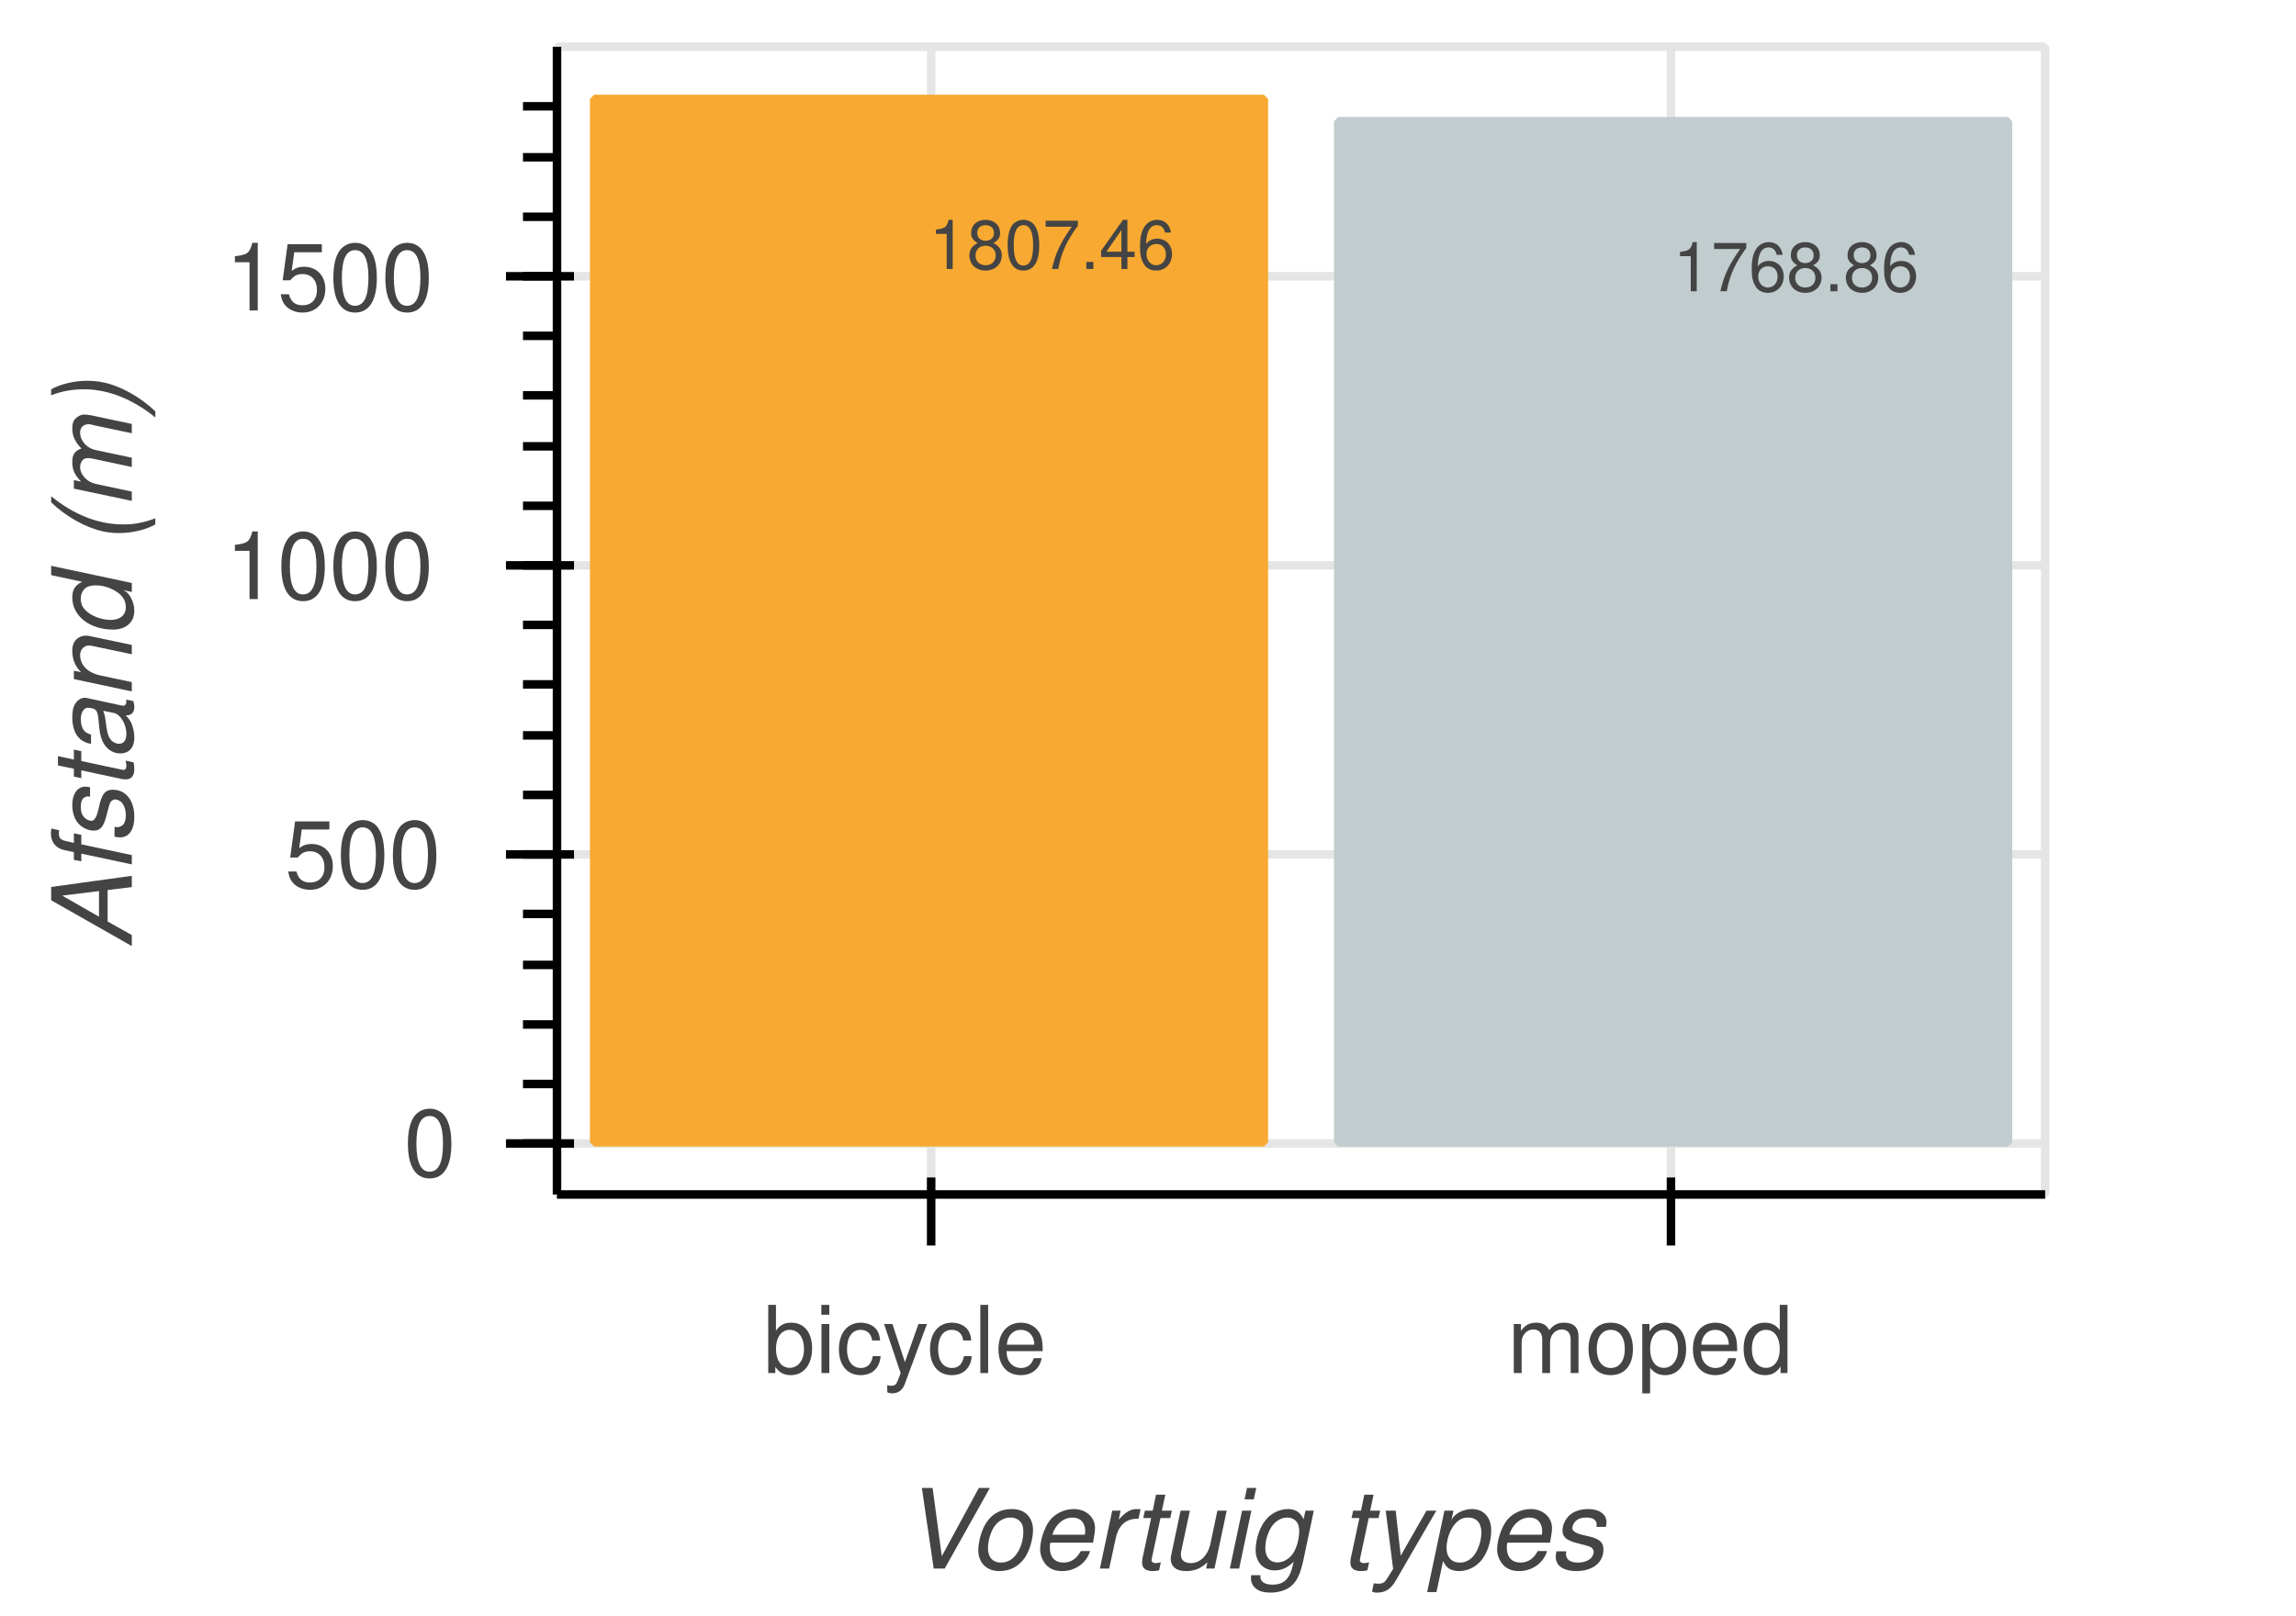
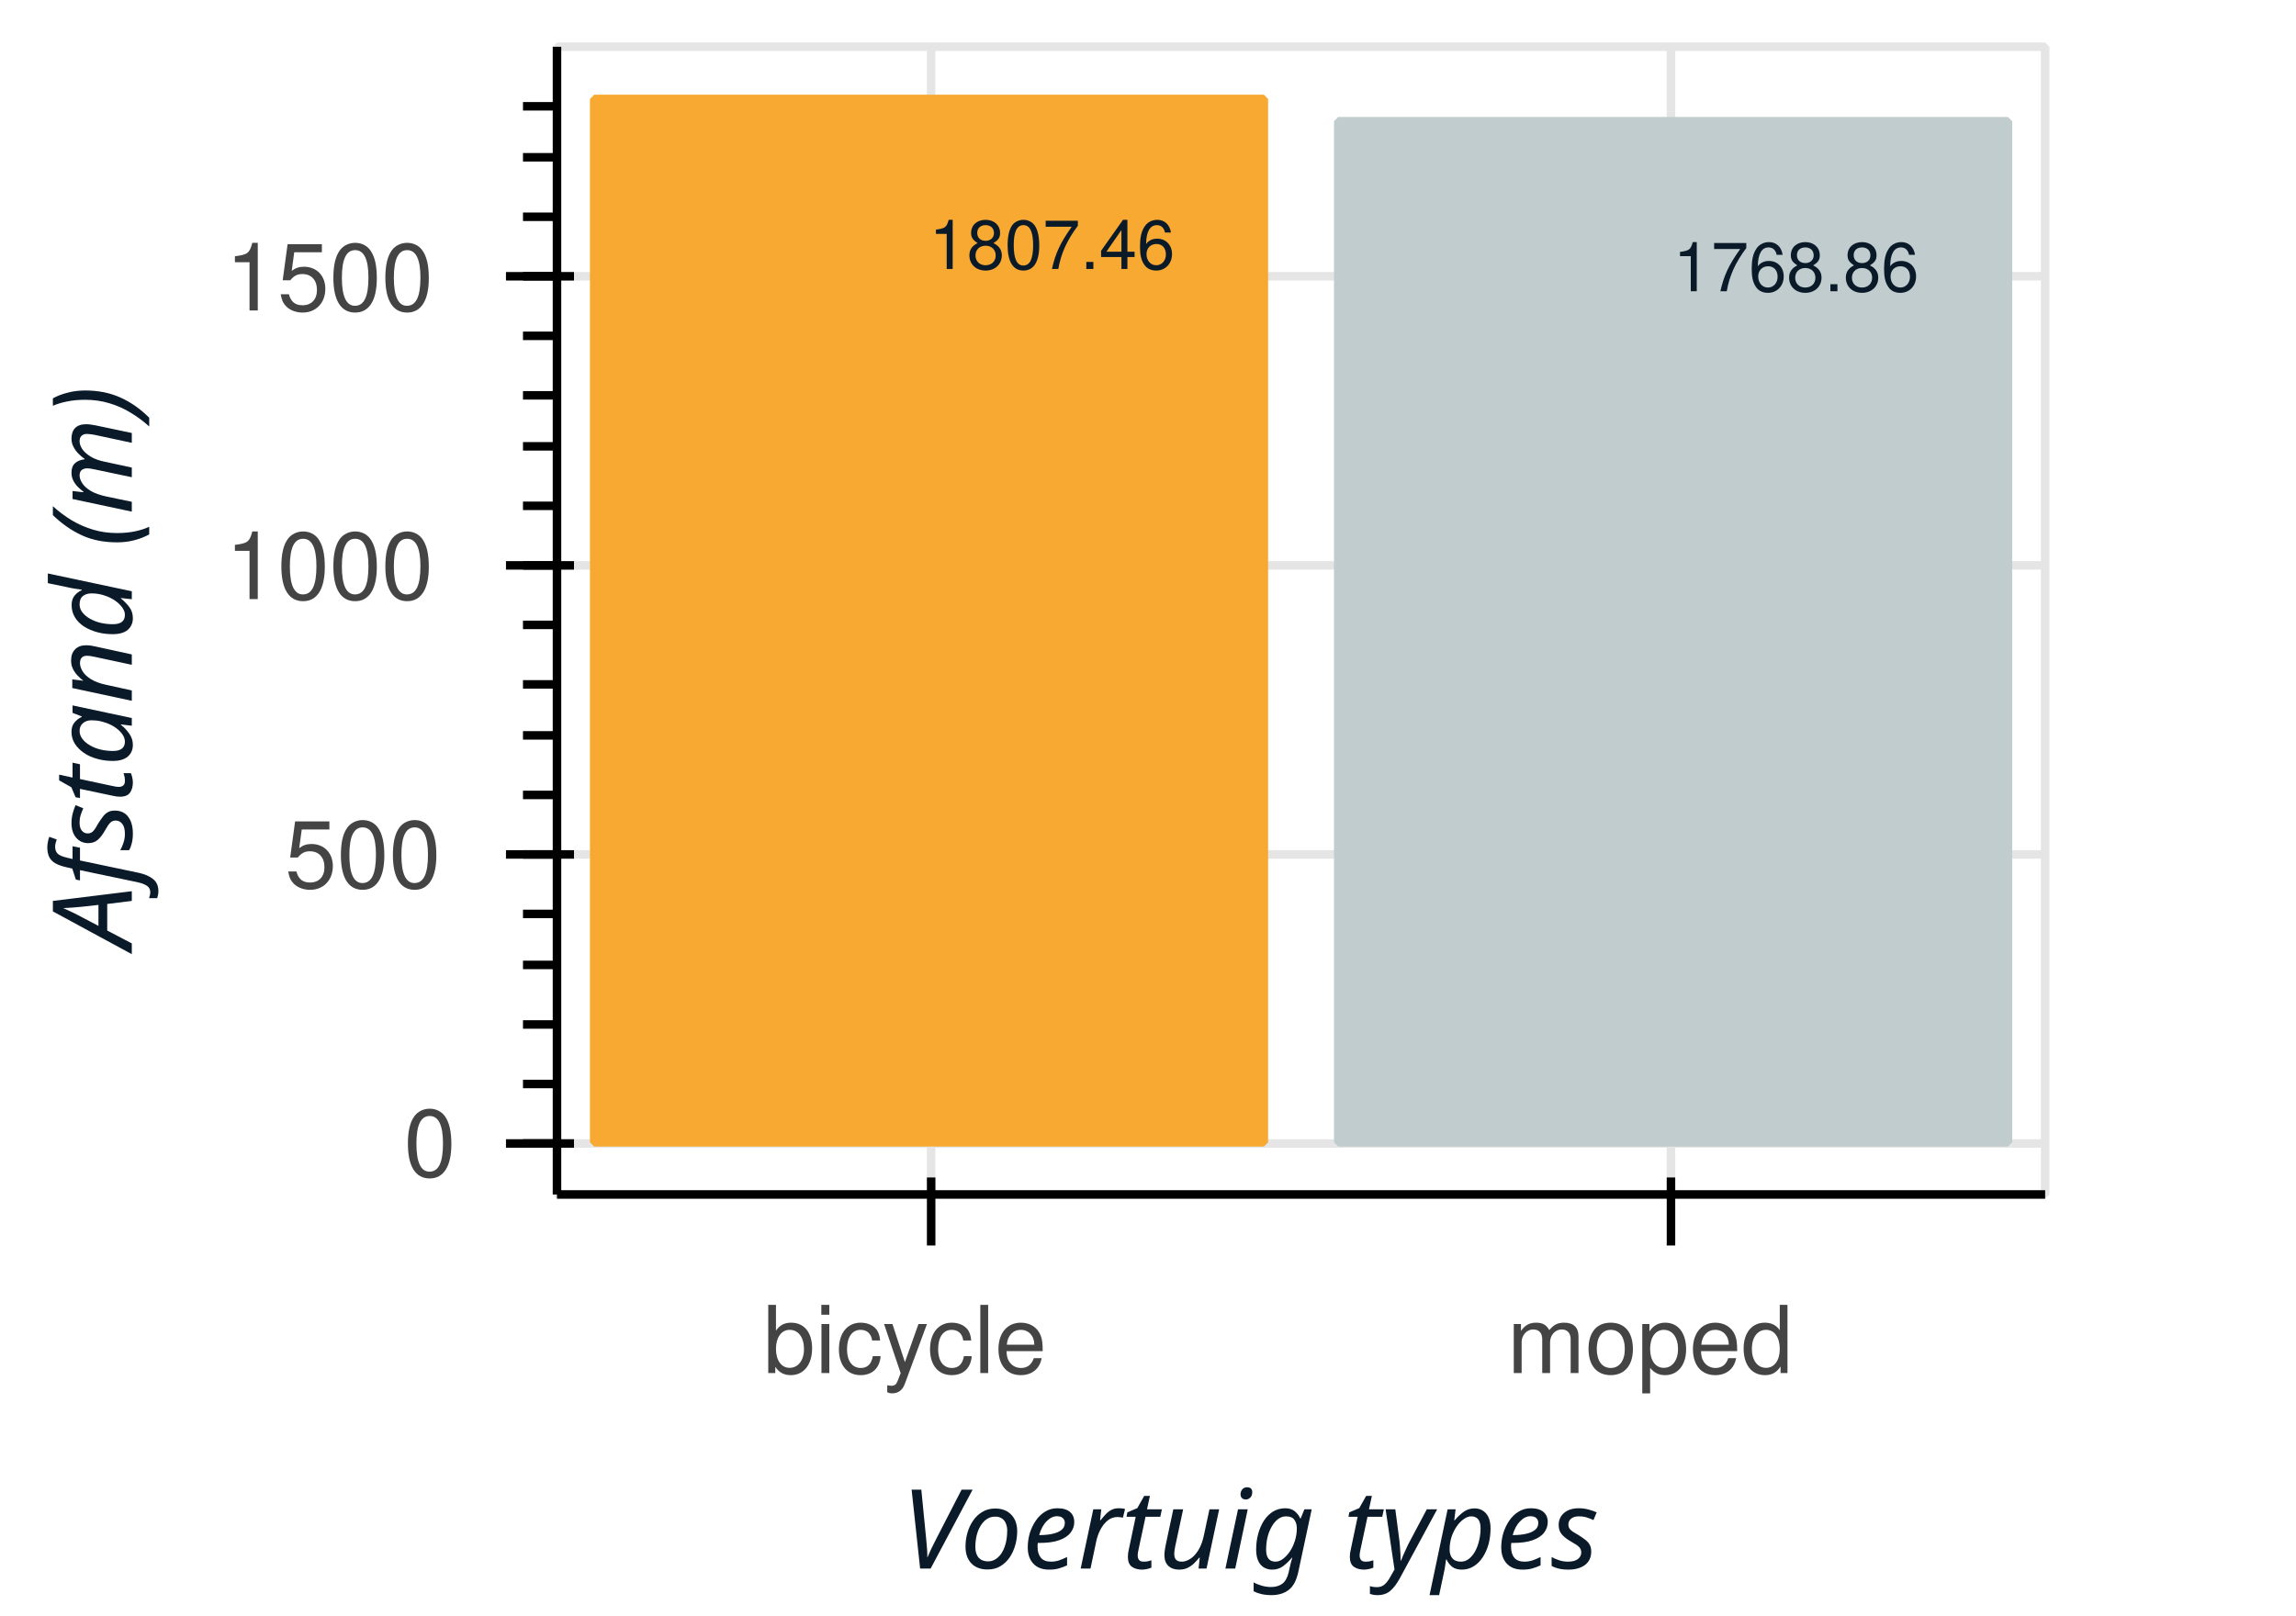
<svg xmlns="http://www.w3.org/2000/svg" version="1.1" width="270" height="190">
  <defs>
-     <clipPath id="qnlTWzJBbwdu">
-       <path fill="none" stroke="none" d="M 0.5 0.5 L 270.5 0.5 L 270.5 190.5 L 0.5 190.5 L 0.5 0.5 Z M 65.5 5.5 L 240.5 5.5 L 240.5 140.5 L 65.5 140.5 L 65.5 5.5 Z" clip-rule="evenodd" />
-     </clipPath>
-     <clipPath id="txkoWOopJAlq">
+     <clipPath id="NpbJHTzOOdiC">
      <path fill="none" stroke="none" d="M 65.5 5.5 L 240.5 5.5 L 240.5 140.5 L 65.5 140.5 L 65.5 5.5 Z" />
    </clipPath>
-     <clipPath id="zgOZVQVhagCq">
+     <clipPath id="ntQlSoNpgyEE">
      <path fill="none" stroke="none" d="M 65.5 5.5 L 240.5 5.5 L 240.5 140.5 L 65.5 140.5 L 65.5 5.5 Z" />
    </clipPath>
-     <clipPath id="JIbkOxAaXEna">
+     <clipPath id="gOsoXuSZWNfG">
      <path fill="none" stroke="none" d="M 65.5 5.5 L 240.5 5.5 L 240.5 140.5 L 65.5 140.5 L 65.5 5.5 Z" />
    </clipPath>
-     <clipPath id="yfCAVBaNbxUl">
+     <clipPath id="erfDbqNBVWCA">
      <path fill="none" stroke="none" d="M 65.5 5.5 L 240.5 5.5 L 240.5 140.5 L 65.5 140.5 L 65.5 5.5 Z" />
    </clipPath>
-     <clipPath id="SDWJTKfqTAyT">
+     <clipPath id="uuQxTlxmzlbc">
      <path fill="none" stroke="none" d="M 65.5 5.5 L 240.5 5.5 L 240.5 140.5 L 65.5 140.5 L 65.5 5.5 Z" />
    </clipPath>
  </defs>
-   <path fill="rgb(255,255,255)" stroke="none" paint-order="stroke" d="M 0.5 0.5 L 270.5 0.5 L 270.5 190.5 L 0.5 190.5 L 0.5 0.5 Z" fill-opacity="1" clip-path="url(#qnlTWzJBbwdu)" />
-   <path fill="rgb(255,255,255)" stroke="none" paint-order="stroke" d="M 65.5 5.5 L 240.5 5.5 L 240.5 140.5 L 65.5 140.5 L 65.5 5.5 Z" fill-opacity="1" />
  <path fill="none" stroke="rgb(229,229,229)" paint-order="fill" d="M 65.5 5.5 L 240.5 5.5 L 240.5 140.5 L 65.5 140.5 L 65.5 5.5 Z" stroke-opacity="1" stroke-linejoin="bevel" stroke-miterlimit="10" />
-   <path fill="none" stroke="rgb(229,229,229)" paint-order="fill" d="M 109.5 140.5 L 109.5 5.5 M 196.5 140.5 L 196.5 5.5" stroke-opacity="1" stroke-linejoin="bevel" stroke-miterlimit="10" clip-path="url(#txkoWOopJAlq)" />
-   <path fill="none" stroke="rgb(229,229,229)" paint-order="fill" d="M 65.5 134.5 L 240.5 134.5 M 65.5 100.5 L 240.5 100.5 M 65.5 66.5 L 240.5 66.5 M 65.5 32.5 L 240.5 32.5" stroke-opacity="1" stroke-linejoin="bevel" stroke-miterlimit="10" clip-path="url(#zgOZVQVhagCq)" />
-   <path fill="rgb(248,169,49)" stroke="rgb(248,169,49)" paint-order="fill" d="M 69.875 11.636 L 148.625 11.636 L 148.625 134.364 L 69.875 134.364 L 69.875 11.636 Z" fill-opacity="1" clip-path="url(#JIbkOxAaXEna)" stroke-opacity="1" stroke-linejoin="bevel" stroke-miterlimit="10" />
-   <path fill="rgb(192,204,205)" stroke="rgb(192,204,205)" paint-order="fill" d="M 157.375 14.257 L 236.125 14.257 L 236.125 134.364 L 157.375 134.364 L 157.375 14.257 Z" fill-opacity="1" clip-path="url(#JIbkOxAaXEna)" stroke-opacity="1" stroke-linejoin="bevel" stroke-miterlimit="10" />
-   <g clip-path="url(#yfCAVBaNbxUl)">
-     <text fill="rgb(68,68,68)" stroke="none" font-family="helvetica" font-size="8px" font-style="normal" font-weight="normal" text-decoration="normal" x="108.75" y="31.136" text-anchor="start" dominant-baseline="alphabetic" transform="matrix(1, 0, 0, 1, 0.5, 0.5)" fill-opacity="1">1807.46</text>
+   <path fill="none" stroke="rgb(229,229,229)" paint-order="fill" d="M 109.5 140.5 L 109.5 5.5 M 196.5 140.5 L 196.5 5.5" stroke-opacity="1" stroke-linejoin="bevel" stroke-miterlimit="10" clip-path="url(#NpbJHTzOOdiC)" />
+   <path fill="none" stroke="rgb(229,229,229)" paint-order="fill" d="M 65.5 134.5 L 240.5 134.5 M 65.5 100.5 L 240.5 100.5 M 65.5 66.5 L 240.5 66.5 M 65.5 32.5 L 240.5 32.5" stroke-opacity="1" stroke-linejoin="bevel" stroke-miterlimit="10" clip-path="url(#ntQlSoNpgyEE)" />
+   <path fill="rgb(248,169,49)" stroke="rgb(248,169,49)" paint-order="fill" d="M 69.875 11.636 L 148.625 11.636 L 148.625 134.364 L 69.875 134.364 L 69.875 11.636 Z" fill-opacity="1" clip-path="url(#gOsoXuSZWNfG)" stroke-opacity="1" stroke-linejoin="bevel" stroke-miterlimit="10" />
+   <path fill="rgb(192,204,205)" stroke="rgb(192,204,205)" paint-order="fill" d="M 157.375 14.257 L 236.125 14.257 L 236.125 134.364 L 157.375 134.364 L 157.375 14.257 Z" fill-opacity="1" clip-path="url(#gOsoXuSZWNfG)" stroke-opacity="1" stroke-linejoin="bevel" stroke-miterlimit="10" />
+   <g clip-path="url(#erfDbqNBVWCA)">
+     <text fill="rgb(10,26,41)" stroke="none" font-family="helvetica" font-size="8px" font-style="normal" font-weight="normal" text-decoration="normal" x="108.75" y="31.136" text-anchor="start" dominant-baseline="alphabetic" transform="matrix(1, 0, 0, 1, 0.5, 0.5)" fill-opacity="1">1807.46</text>
  </g>
-   <g clip-path="url(#yfCAVBaNbxUl)">
+   <g clip-path="url(#erfDbqNBVWCA)">
    <text fill="none" stroke="rgb(0,0,0)" font-family="helvetica" font-size="8px" font-style="normal" font-weight="normal" text-decoration="normal" x="108.75" y="31.136" text-anchor="start" dominant-baseline="alphabetic" transform="matrix(1, 0, 0, 1, 0.5, 0.5)" stroke-opacity="0" stroke-miterlimit="10" stroke-dasharray="">1807.46</text>
  </g>
-   <g clip-path="url(#yfCAVBaNbxUl)">
-     <text fill="rgb(68,68,68)" stroke="none" font-family="helvetica" font-size="8px" font-style="normal" font-weight="normal" text-decoration="normal" x="196.25" y="33.757" text-anchor="start" dominant-baseline="alphabetic" transform="matrix(1, 0, 0, 1, 0.5, 0.5)" fill-opacity="1">1768.86</text>
+   <g clip-path="url(#erfDbqNBVWCA)">
+     <text fill="rgb(10,26,41)" stroke="none" font-family="helvetica" font-size="8px" font-style="normal" font-weight="normal" text-decoration="normal" x="196.25" y="33.757" text-anchor="start" dominant-baseline="alphabetic" transform="matrix(1, 0, 0, 1, 0.5, 0.5)" fill-opacity="1">1768.86</text>
  </g>
-   <g clip-path="url(#yfCAVBaNbxUl)">
+   <g clip-path="url(#erfDbqNBVWCA)">
    <text fill="none" stroke="rgb(0,0,0)" font-family="helvetica" font-size="8px" font-style="normal" font-weight="normal" text-decoration="normal" x="196.25" y="33.757" text-anchor="start" dominant-baseline="alphabetic" transform="matrix(1, 0, 0, 1, 0.5, 0.5)" stroke-opacity="0" stroke-miterlimit="10" stroke-dasharray="">1768.86</text>
  </g>
  <path fill="none" stroke="rgb(0,0,0)" paint-order="fill" d="M 65.5 140.5 L 240.5 140.5" stroke-opacity="1" stroke-linejoin="bevel" stroke-miterlimit="10" />
  <path fill="none" stroke="rgb(0,0,0)" paint-order="fill" d="M 109.5 146.5 L 109.5 138.5 M 196.5 146.5 L 196.5 138.5" stroke-opacity="1" stroke-linejoin="bevel" stroke-miterlimit="10" />
  <path fill="none" stroke="rgb(0,0,0)" paint-order="fill" d="" stroke-opacity="1" stroke-linejoin="bevel" stroke-miterlimit="10" />
  <text fill="rgb(68,68,68)" stroke="none" font-family="helvetica" font-size="11px" font-style="normal" font-weight="normal" text-decoration="normal" x="89.25" y="161" text-anchor="start" dominant-baseline="alphabetic" transform="matrix(1, 0, 0, 1, 0.5, 0.5)" fill-opacity="1">bicycle</text>
  <text fill="none" stroke="rgb(0,0,0)" font-family="helvetica" font-size="11px" font-style="normal" font-weight="normal" text-decoration="normal" x="89.25" y="161" text-anchor="start" dominant-baseline="alphabetic" transform="matrix(1, 0, 0, 1, 0.5, 0.5)" stroke-opacity="0" stroke-linejoin="bevel" stroke-miterlimit="10">bicycle</text>
  <text fill="rgb(68,68,68)" stroke="none" font-family="helvetica" font-size="11px" font-style="normal" font-weight="normal" text-decoration="normal" x="176.75" y="161" text-anchor="start" dominant-baseline="alphabetic" transform="matrix(1, 0, 0, 1, 0.5, 0.5)" fill-opacity="1">moped</text>
  <text fill="none" stroke="rgb(0,0,0)" font-family="helvetica" font-size="11px" font-style="normal" font-weight="normal" text-decoration="normal" x="176.75" y="161" text-anchor="start" dominant-baseline="alphabetic" transform="matrix(1, 0, 0, 1, 0.5, 0.5)" stroke-opacity="0" stroke-linejoin="bevel" stroke-miterlimit="10">moped</text>
-   <text fill="rgb(68,68,68)" stroke="none" font-family="helvetica" font-size="13px" font-style="italic" font-weight="normal" text-decoration="normal" x="105.5" y="184" text-anchor="start" dominant-baseline="alphabetic" transform="matrix(1, 0, 0, 1, 0.5, 0.5)" fill-opacity="1">Voertuig types</text>
-   <text fill="none" stroke="rgb(0,0,0)" font-family="helvetica" font-size="13px" font-style="italic" font-weight="normal" text-decoration="normal" x="105.5" y="184" text-anchor="start" dominant-baseline="alphabetic" transform="matrix(1, 0, 0, 1, 0.5, 0.5)" stroke-opacity="0" stroke-linejoin="bevel" stroke-miterlimit="10">Voertuig types</text>
+   <text fill="rgb(10,26,41)" stroke="none" font-family="Poppins" font-size="13px" font-style="italic" font-weight="normal" text-decoration="normal" x="105.5" y="184" text-anchor="start" dominant-baseline="alphabetic" transform="matrix(1, 0, 0, 1, 0.5, 0.5)" fill-opacity="1">Voertuig types</text>
+   <text fill="none" stroke="rgb(0,0,0)" font-family="Poppins" font-size="13px" font-style="italic" font-weight="normal" text-decoration="normal" x="105.5" y="184" text-anchor="start" dominant-baseline="alphabetic" transform="matrix(1, 0, 0, 1, 0.5, 0.5)" stroke-opacity="0" stroke-linejoin="bevel" stroke-miterlimit="10">Voertuig types</text>
  <path fill="none" stroke="rgb(0,0,0)" paint-order="fill" d="M 65.5 140.5 L 65.5 5.5" stroke-opacity="1" stroke-linejoin="bevel" stroke-miterlimit="10" />
  <path fill="none" stroke="rgb(0,0,0)" paint-order="fill" d="M 59.5 134.5 L 67.5 134.5 M 59.5 100.5 L 67.5 100.5 M 59.5 66.5 L 67.5 66.5 M 59.5 32.5 L 67.5 32.5" stroke-opacity="1" stroke-linejoin="bevel" stroke-miterlimit="10" />
  <path fill="none" stroke="rgb(0,0,0)" paint-order="fill" d="M 61.5 134.5 L 65.5 134.5 M 61.5 127.5 L 65.5 127.5 M 61.5 120.5 L 65.5 120.5 M 61.5 113.5 L 65.5 113.5 M 61.5 107.5 L 65.5 107.5 M 61.5 100.5 L 65.5 100.5 M 61.5 93.5 L 65.5 93.5 M 61.5 86.5 L 65.5 86.5 M 61.5 80.5 L 65.5 80.5 M 61.5 73.5 L 65.5 73.5 M 61.5 66.5 L 65.5 66.5 M 61.5 59.5 L 65.5 59.5 M 61.5 52.5 L 65.5 52.5 M 61.5 46.5 L 65.5 46.5 M 61.5 39.5 L 65.5 39.5 M 61.5 32.5 L 65.5 32.5 M 61.5 25.5 L 65.5 25.5 M 61.5 18.5 L 65.5 18.5 M 61.5 12.5 L 65.5 12.5" stroke-opacity="1" stroke-linejoin="bevel" stroke-miterlimit="10" />
  <text fill="rgb(68,68,68)" stroke="none" font-family="helvetica" font-size="11px" font-style="normal" font-weight="normal" text-decoration="normal" x="47" y="137.864" text-anchor="start" dominant-baseline="alphabetic" transform="matrix(1, 0, 0, 1, 0.5, 0.5)" fill-opacity="1">0</text>
  <text fill="none" stroke="rgb(0,0,0)" font-family="helvetica" font-size="11px" font-style="normal" font-weight="normal" text-decoration="normal" x="47" y="137.864" text-anchor="start" dominant-baseline="alphabetic" transform="matrix(1, 0, 0, 1, 0.5, 0.5)" stroke-opacity="0" stroke-linejoin="bevel" stroke-miterlimit="10">0</text>
  <text fill="rgb(68,68,68)" stroke="none" font-family="helvetica" font-size="11px" font-style="normal" font-weight="normal" text-decoration="normal" x="33" y="103.913" text-anchor="start" dominant-baseline="alphabetic" transform="matrix(1, 0, 0, 1, 0.5, 0.5)" fill-opacity="1">500</text>
  <text fill="none" stroke="rgb(0,0,0)" font-family="helvetica" font-size="11px" font-style="normal" font-weight="normal" text-decoration="normal" x="33" y="103.913" text-anchor="start" dominant-baseline="alphabetic" transform="matrix(1, 0, 0, 1, 0.5, 0.5)" stroke-opacity="0" stroke-linejoin="bevel" stroke-miterlimit="10">500</text>
  <text fill="rgb(68,68,68)" stroke="none" font-family="helvetica" font-size="11px" font-style="normal" font-weight="normal" text-decoration="normal" x="26" y="69.963" text-anchor="start" dominant-baseline="alphabetic" transform="matrix(1, 0, 0, 1, 0.5, 0.5)" fill-opacity="1">1000</text>
  <text fill="none" stroke="rgb(0,0,0)" font-family="helvetica" font-size="11px" font-style="normal" font-weight="normal" text-decoration="normal" x="26" y="69.963" text-anchor="start" dominant-baseline="alphabetic" transform="matrix(1, 0, 0, 1, 0.5, 0.5)" stroke-opacity="0" stroke-linejoin="bevel" stroke-miterlimit="10">1000</text>
  <text fill="rgb(68,68,68)" stroke="none" font-family="helvetica" font-size="11px" font-style="normal" font-weight="normal" text-decoration="normal" x="26" y="36.013" text-anchor="start" dominant-baseline="alphabetic" transform="matrix(1, 0, 0, 1, 0.5, 0.5)" fill-opacity="1">1500</text>
  <text fill="none" stroke="rgb(0,0,0)" font-family="helvetica" font-size="11px" font-style="normal" font-weight="normal" text-decoration="normal" x="26" y="36.013" text-anchor="start" dominant-baseline="alphabetic" transform="matrix(1, 0, 0, 1, 0.5, 0.5)" stroke-opacity="0" stroke-linejoin="bevel" stroke-miterlimit="10">1500</text>
-   <text fill="rgb(68,68,68)" stroke="none" font-family="helvetica" font-size="13px" font-style="italic" font-weight="normal" text-decoration="normal" x="-20.5" y="69.5" text-anchor="start" dominant-baseline="alphabetic" transform="matrix(6.123233995736766e-17, -1, 1, 6.123233995736766e-17, -54, 91)" fill-opacity="1">Afstand (m)</text>
-   <text fill="none" stroke="rgb(0,0,0)" font-family="helvetica" font-size="13px" font-style="italic" font-weight="normal" text-decoration="normal" x="-20.5" y="69.5" text-anchor="start" dominant-baseline="alphabetic" transform="matrix(6.123233995736766e-17, -1, 1, 6.123233995736766e-17, -54, 91)" stroke-opacity="0" stroke-linejoin="bevel" stroke-miterlimit="10">Afstand (m)</text>
+   <text fill="rgb(10,26,41)" stroke="none" font-family="Poppins" font-size="13px" font-style="italic" font-weight="normal" text-decoration="normal" x="-20.5" y="69.5" text-anchor="start" dominant-baseline="alphabetic" transform="matrix(6.123233995736766e-17, -1, 1, 6.123233995736766e-17, -54, 91)" fill-opacity="1">Afstand (m)</text>
+   <text fill="none" stroke="rgb(0,0,0)" font-family="Poppins" font-size="13px" font-style="italic" font-weight="normal" text-decoration="normal" x="-20.5" y="69.5" text-anchor="start" dominant-baseline="alphabetic" transform="matrix(6.123233995736766e-17, -1, 1, 6.123233995736766e-17, -54, 91)" stroke-opacity="0" stroke-linejoin="bevel" stroke-miterlimit="10">Afstand (m)</text>
</svg>
